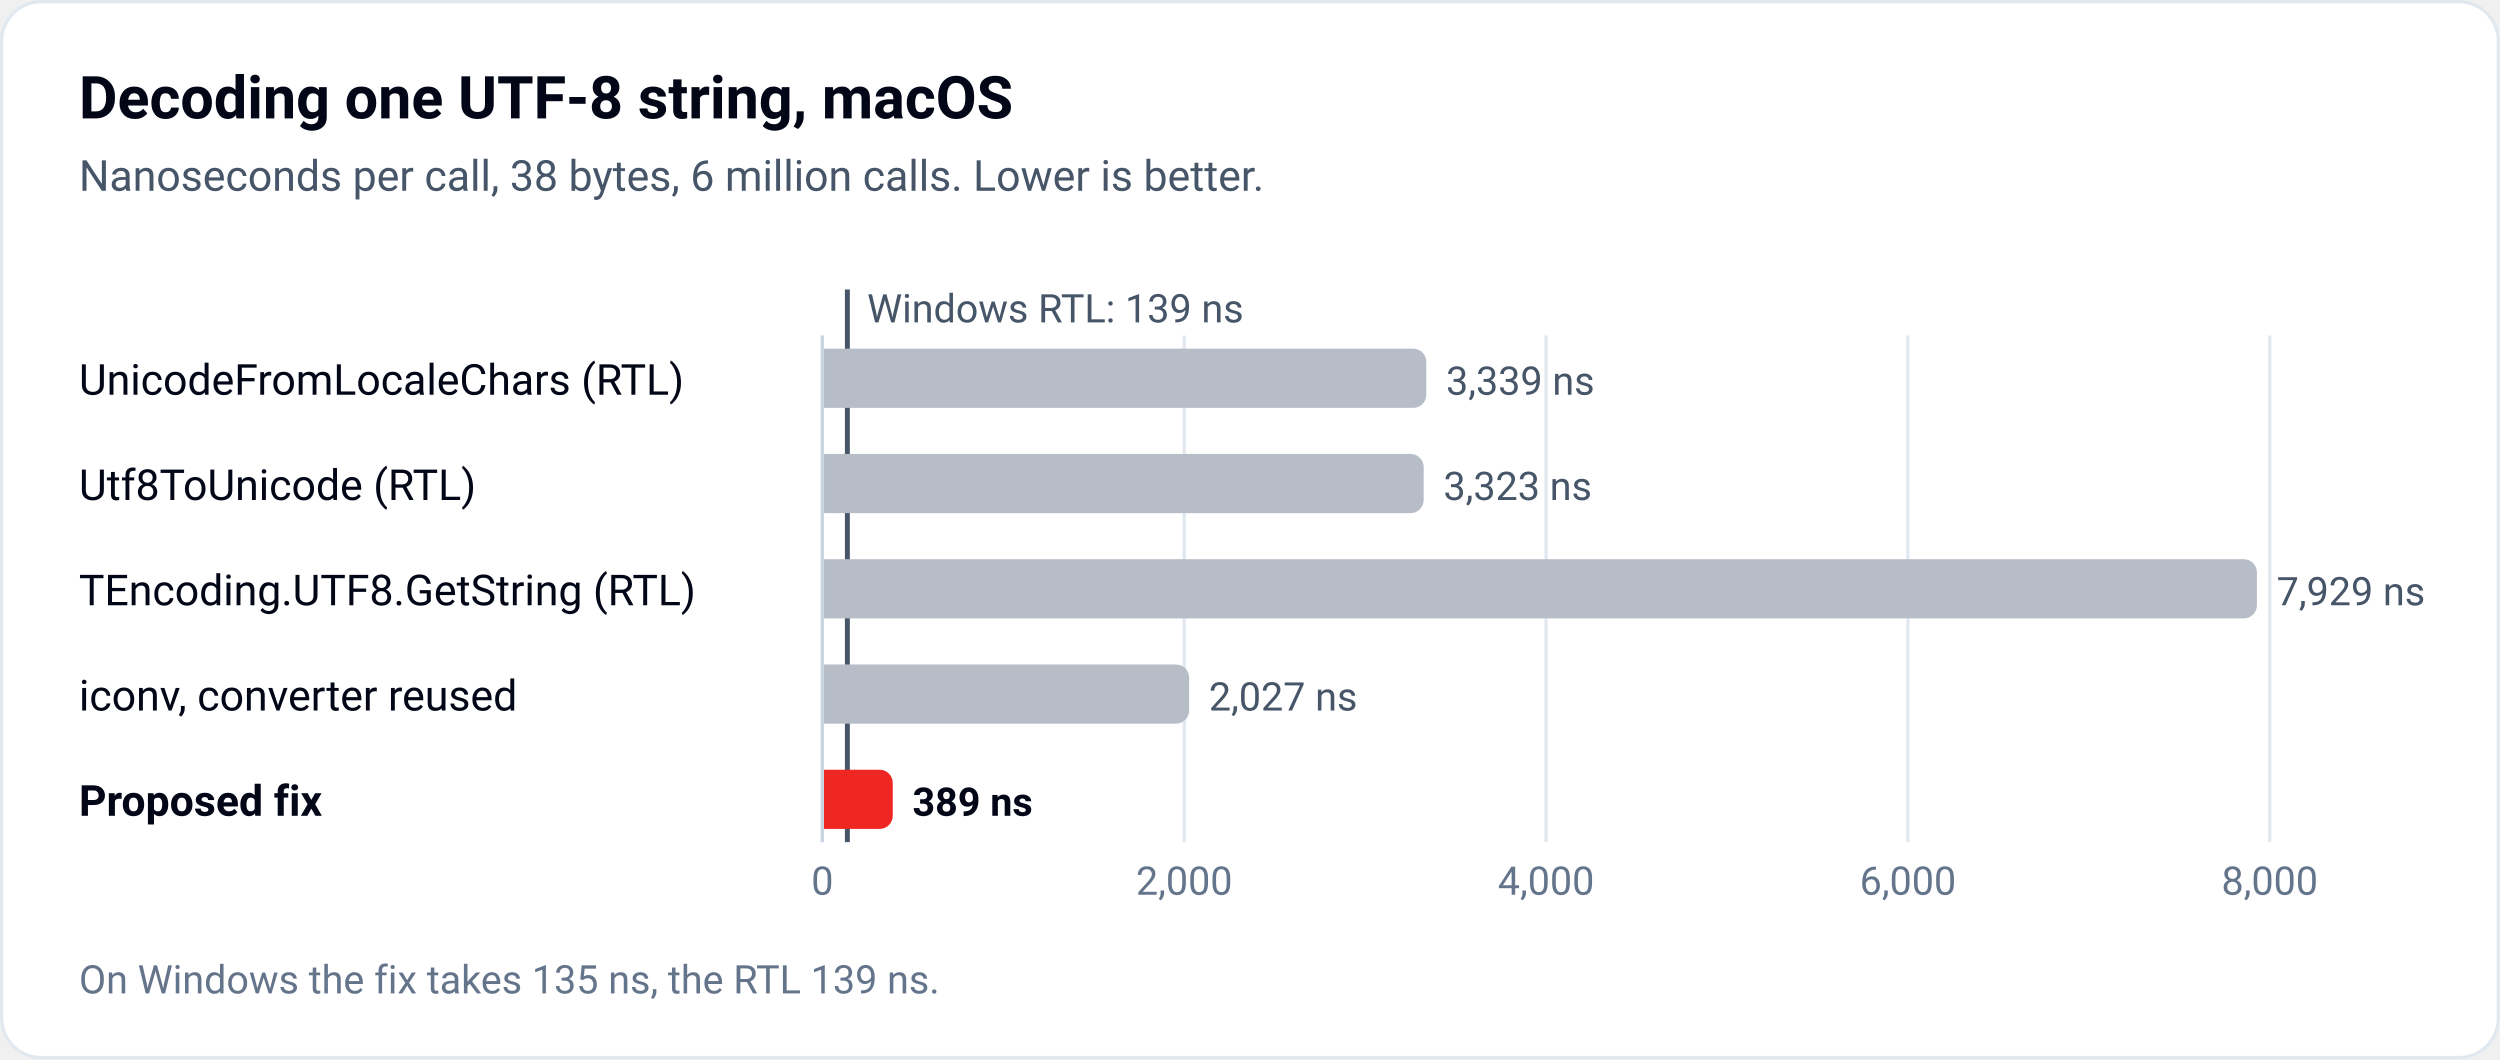
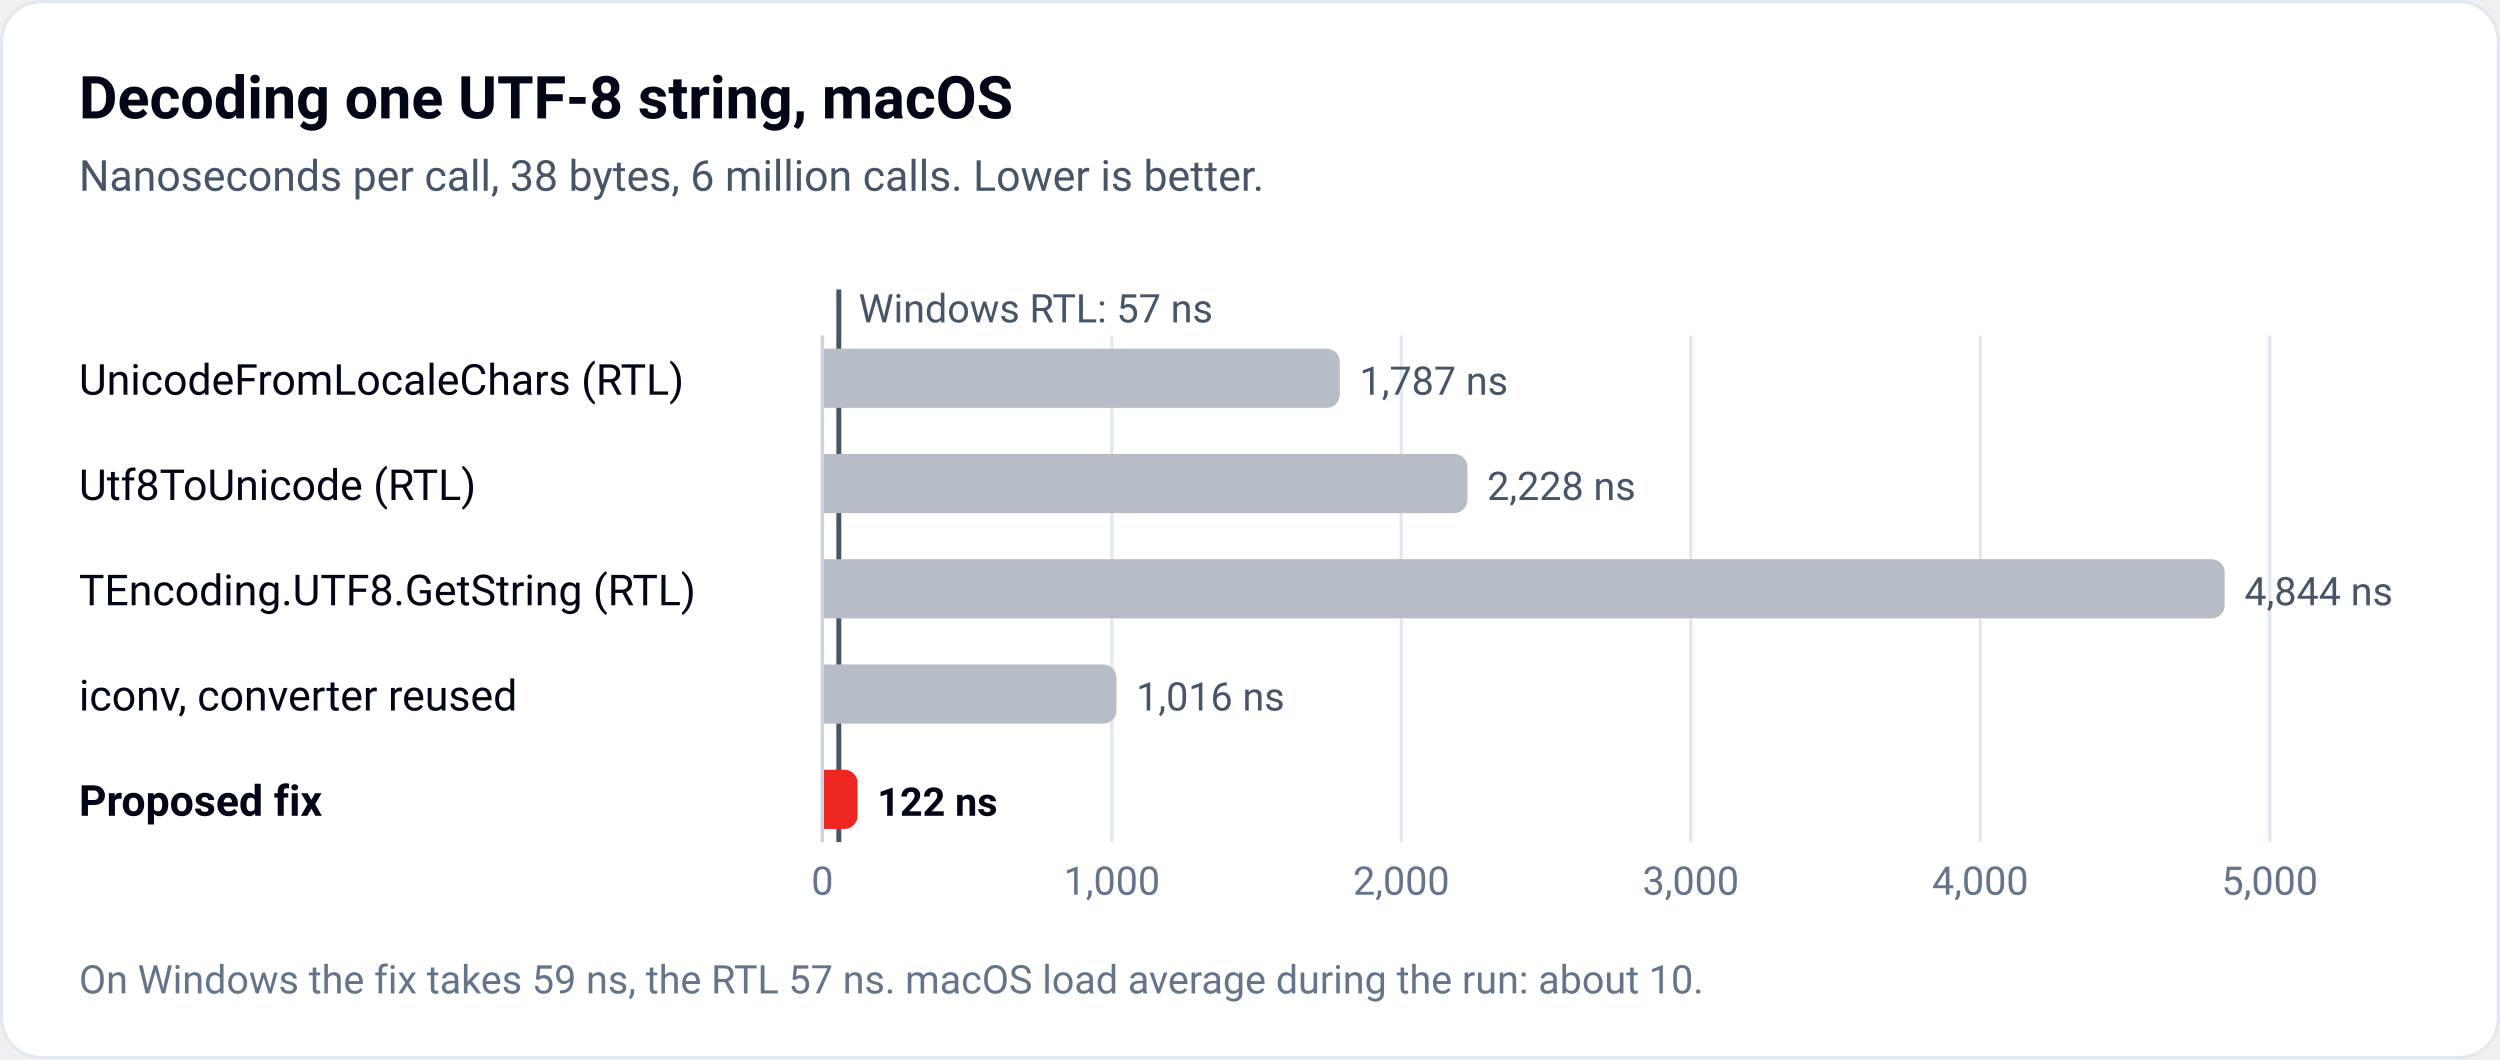
<svg xmlns="http://www.w3.org/2000/svg" viewBox="0 0 760 322" width="760" height="322" role="img" aria-labelledby="t d">
  <style>text{font-family:system-ui, -apple-system, 'Segoe UI', Roboto, sans-serif}.in{fill:#ffffff}.in-wait{fill:#0b0b0b}.in-other{fill:#0b0b0b}.bg{fill:#ffffff;stroke:#e2e8f0}.t1{fill:#020617}.t2{fill:#475569}.t3{fill:#64748b}.grid{stroke:#e2e8f0}.base{stroke:#cbd5e1}.ref{stroke:#475569}.gap{stroke:#ffffff}.firedac{fill:#ee2722}.dotnet{fill:#0097a7}.client{fill:#2a78d6}.system{fill:#6250d6}.wait{fill:#eda100}.other{fill:#9aa3af}.quiet{fill:#b6bdc7}@media (prefers-color-scheme: dark){.in{fill:#ffffff}.in-wait{fill:#0b0b0b}.in-other{fill:#ffffff}.bg{fill:#0f1620;stroke:#1f2937}.t1{fill:#ffffff}.t2{fill:#cbd5e1}.t3{fill:#94a3b8}.grid{stroke:#1f2937}.base{stroke:#334155}.ref{stroke:#cbd5e1}.gap{stroke:#0f1620}.firedac{fill:#fa423c}.dotnet{fill:#0097a7}.client{fill:#3987e5}.system{fill:#9085e9}.wait{fill:#c98500}.other{fill:#5b6472}.quiet{fill:#465061}}</style>
  <rect class="bg" x="0.5" y="0.5" width="759" height="321" rx="12" />
  <text class="t1" x="24.0" y="36.0" font-size="18" font-weight="600">Decoding one UTF-8 string, macOS</text>
  <text class="t2" x="24.0" y="58.0" font-size="13">Nanoseconds per call, 38 bytes, 6 million calls. Lower is better.</text>
  <line class="grid" x1="250.0" y1="102" x2="250.0" y2="256" stroke-width="1" />
  <text class="t3" x="250.0" y="272.0" font-size="12" text-anchor="middle">0</text>
-   <line class="grid" x1="360.0" y1="102" x2="360.0" y2="256" stroke-width="1" />
-   <text class="t3" x="360.0" y="272.0" font-size="12" text-anchor="middle">2,000</text>
-   <line class="grid" x1="470.0" y1="102" x2="470.0" y2="256" stroke-width="1" />
-   <text class="t3" x="470.0" y="272.0" font-size="12" text-anchor="middle">4,000</text>
-   <line class="grid" x1="580.0" y1="102" x2="580.0" y2="256" stroke-width="1" />
-   <text class="t3" x="580.0" y="272.0" font-size="12" text-anchor="middle">6,000</text>
+   <line class="grid" x1="338.0" y1="102" x2="338.0" y2="256" stroke-width="1" />
+   <text class="t3" x="338.0" y="272.0" font-size="12" text-anchor="middle">1,000</text>
+   <line class="grid" x1="426.0" y1="102" x2="426.0" y2="256" stroke-width="1" />
+   <text class="t3" x="426.0" y="272.0" font-size="12" text-anchor="middle">2,000</text>
+   <line class="grid" x1="514.0" y1="102" x2="514.0" y2="256" stroke-width="1" />
+   <text class="t3" x="514.0" y="272.0" font-size="12" text-anchor="middle">3,000</text>
+   <line class="grid" x1="602.0" y1="102" x2="602.0" y2="256" stroke-width="1" />
+   <text class="t3" x="602.0" y="272.0" font-size="12" text-anchor="middle">4,000</text>
  <line class="grid" x1="690.0" y1="102" x2="690.0" y2="256" stroke-width="1" />
-   <text class="t3" x="690.0" y="272.0" font-size="12" text-anchor="middle">8,000</text>
-   <line class="ref" x1="257.6" y1="88" x2="257.6" y2="256" stroke-width="1.5" />
-   <text class="t2" x="263.6" y="98.0" font-size="12">Windows RTL: 139 ns</text>
+   <text class="t3" x="690.0" y="272.0" font-size="12" text-anchor="middle">5,000</text>
+   <line class="ref" x1="255.0" y1="88" x2="255.0" y2="256" stroke-width="1.5" />
+   <text class="t2" x="261.0" y="98.0" font-size="12">Windows RTL: 57 ns</text>
  <text class="t1" x="24.0" y="120.0" font-size="13">UnicodeFromLocaleChars (RTL)</text>
-   <path class="quiet" d="M250.0,106.0h179.6a4,4 0 0 1 4,4v10.0a4,4 0 0 1 -4,4h-179.6z" />
-   <text class="t2" x="439.6" y="120.0" font-size="12">3,339 ns</text>
+   <path class="quiet" d="M250.0,106.0h153.3a4,4 0 0 1 4,4v10.0a4,4 0 0 1 -4,4h-153.3z" />
+   <text class="t2" x="413.3" y="120.0" font-size="12">1,787 ns</text>
  <text class="t1" x="24.0" y="152.0" font-size="13">Utf8ToUnicode (RTL)</text>
-   <path class="quiet" d="M250.0,138.0h178.8a4,4 0 0 1 4,4v10.0a4,4 0 0 1 -4,4h-178.8z" />
-   <text class="t2" x="438.8" y="152.0" font-size="12">3,323 ns</text>
+   <path class="quiet" d="M250.0,138.0h192.1a4,4 0 0 1 4,4v10.0a4,4 0 0 1 -4,4h-192.1z" />
+   <text class="t2" x="452.1" y="152.0" font-size="12">2,228 ns</text>
  <text class="t1" x="24.0" y="184.0" font-size="13">TEncoding.UTF8.GetString (RTL)</text>
-   <path class="quiet" d="M250.0,170.0h432.1a4,4 0 0 1 4,4v10.0a4,4 0 0 1 -4,4h-432.1z" />
-   <text class="t2" x="692.1" y="184.0" font-size="12">7,929 ns</text>
+   <path class="quiet" d="M250.0,170.0h422.3a4,4 0 0 1 4,4v10.0a4,4 0 0 1 -4,4h-422.3z" />
+   <text class="t2" x="682.3" y="184.0" font-size="12">4,844 ns</text>
  <text class="t1" x="24.0" y="216.0" font-size="13">iconv, converter reused</text>
-   <path class="quiet" d="M250.0,202.0h107.5a4,4 0 0 1 4,4v10.0a4,4 0 0 1 -4,4h-107.5z" />
-   <text class="t2" x="367.5" y="216.0" font-size="12">2,027 ns</text>
+   <path class="quiet" d="M250.0,202.0h85.4a4,4 0 0 1 4,4v10.0a4,4 0 0 1 -4,4h-85.4z" />
+   <text class="t2" x="345.4" y="216.0" font-size="12">1,016 ns</text>
  <text class="t1" x="24.0" y="248.0" font-size="13" font-weight="600">Proposed fix</text>
-   <path class="firedac" d="M250.0,234.0h17.4a4,4 0 0 1 4,4v10.0a4,4 0 0 1 -4,4h-17.4z" />
-   <text class="t1" x="277.4" y="248.0" font-size="12" font-weight="600">389 ns</text>
+   <path class="firedac" d="M250.0,234.0h6.7a4,4 0 0 1 4,4v10.0a4,4 0 0 1 -4,4h-6.7z" />
+   <text class="t1" x="266.7" y="248.0" font-size="12" font-weight="600">122 ns</text>
  <line class="base" x1="250" y1="102" x2="250" y2="256" stroke-width="1" />
-   <text class="t3" x="24.0" y="302.0" font-size="12">On Windows the fix takes 135 ns, the RTL 139 ns.</text>
+   <text class="t3" x="24.0" y="302.0" font-size="12">On Windows the fix takes 59 ns, the RTL 57 ns. macOS load average during the run: about 10.</text>
</svg>
